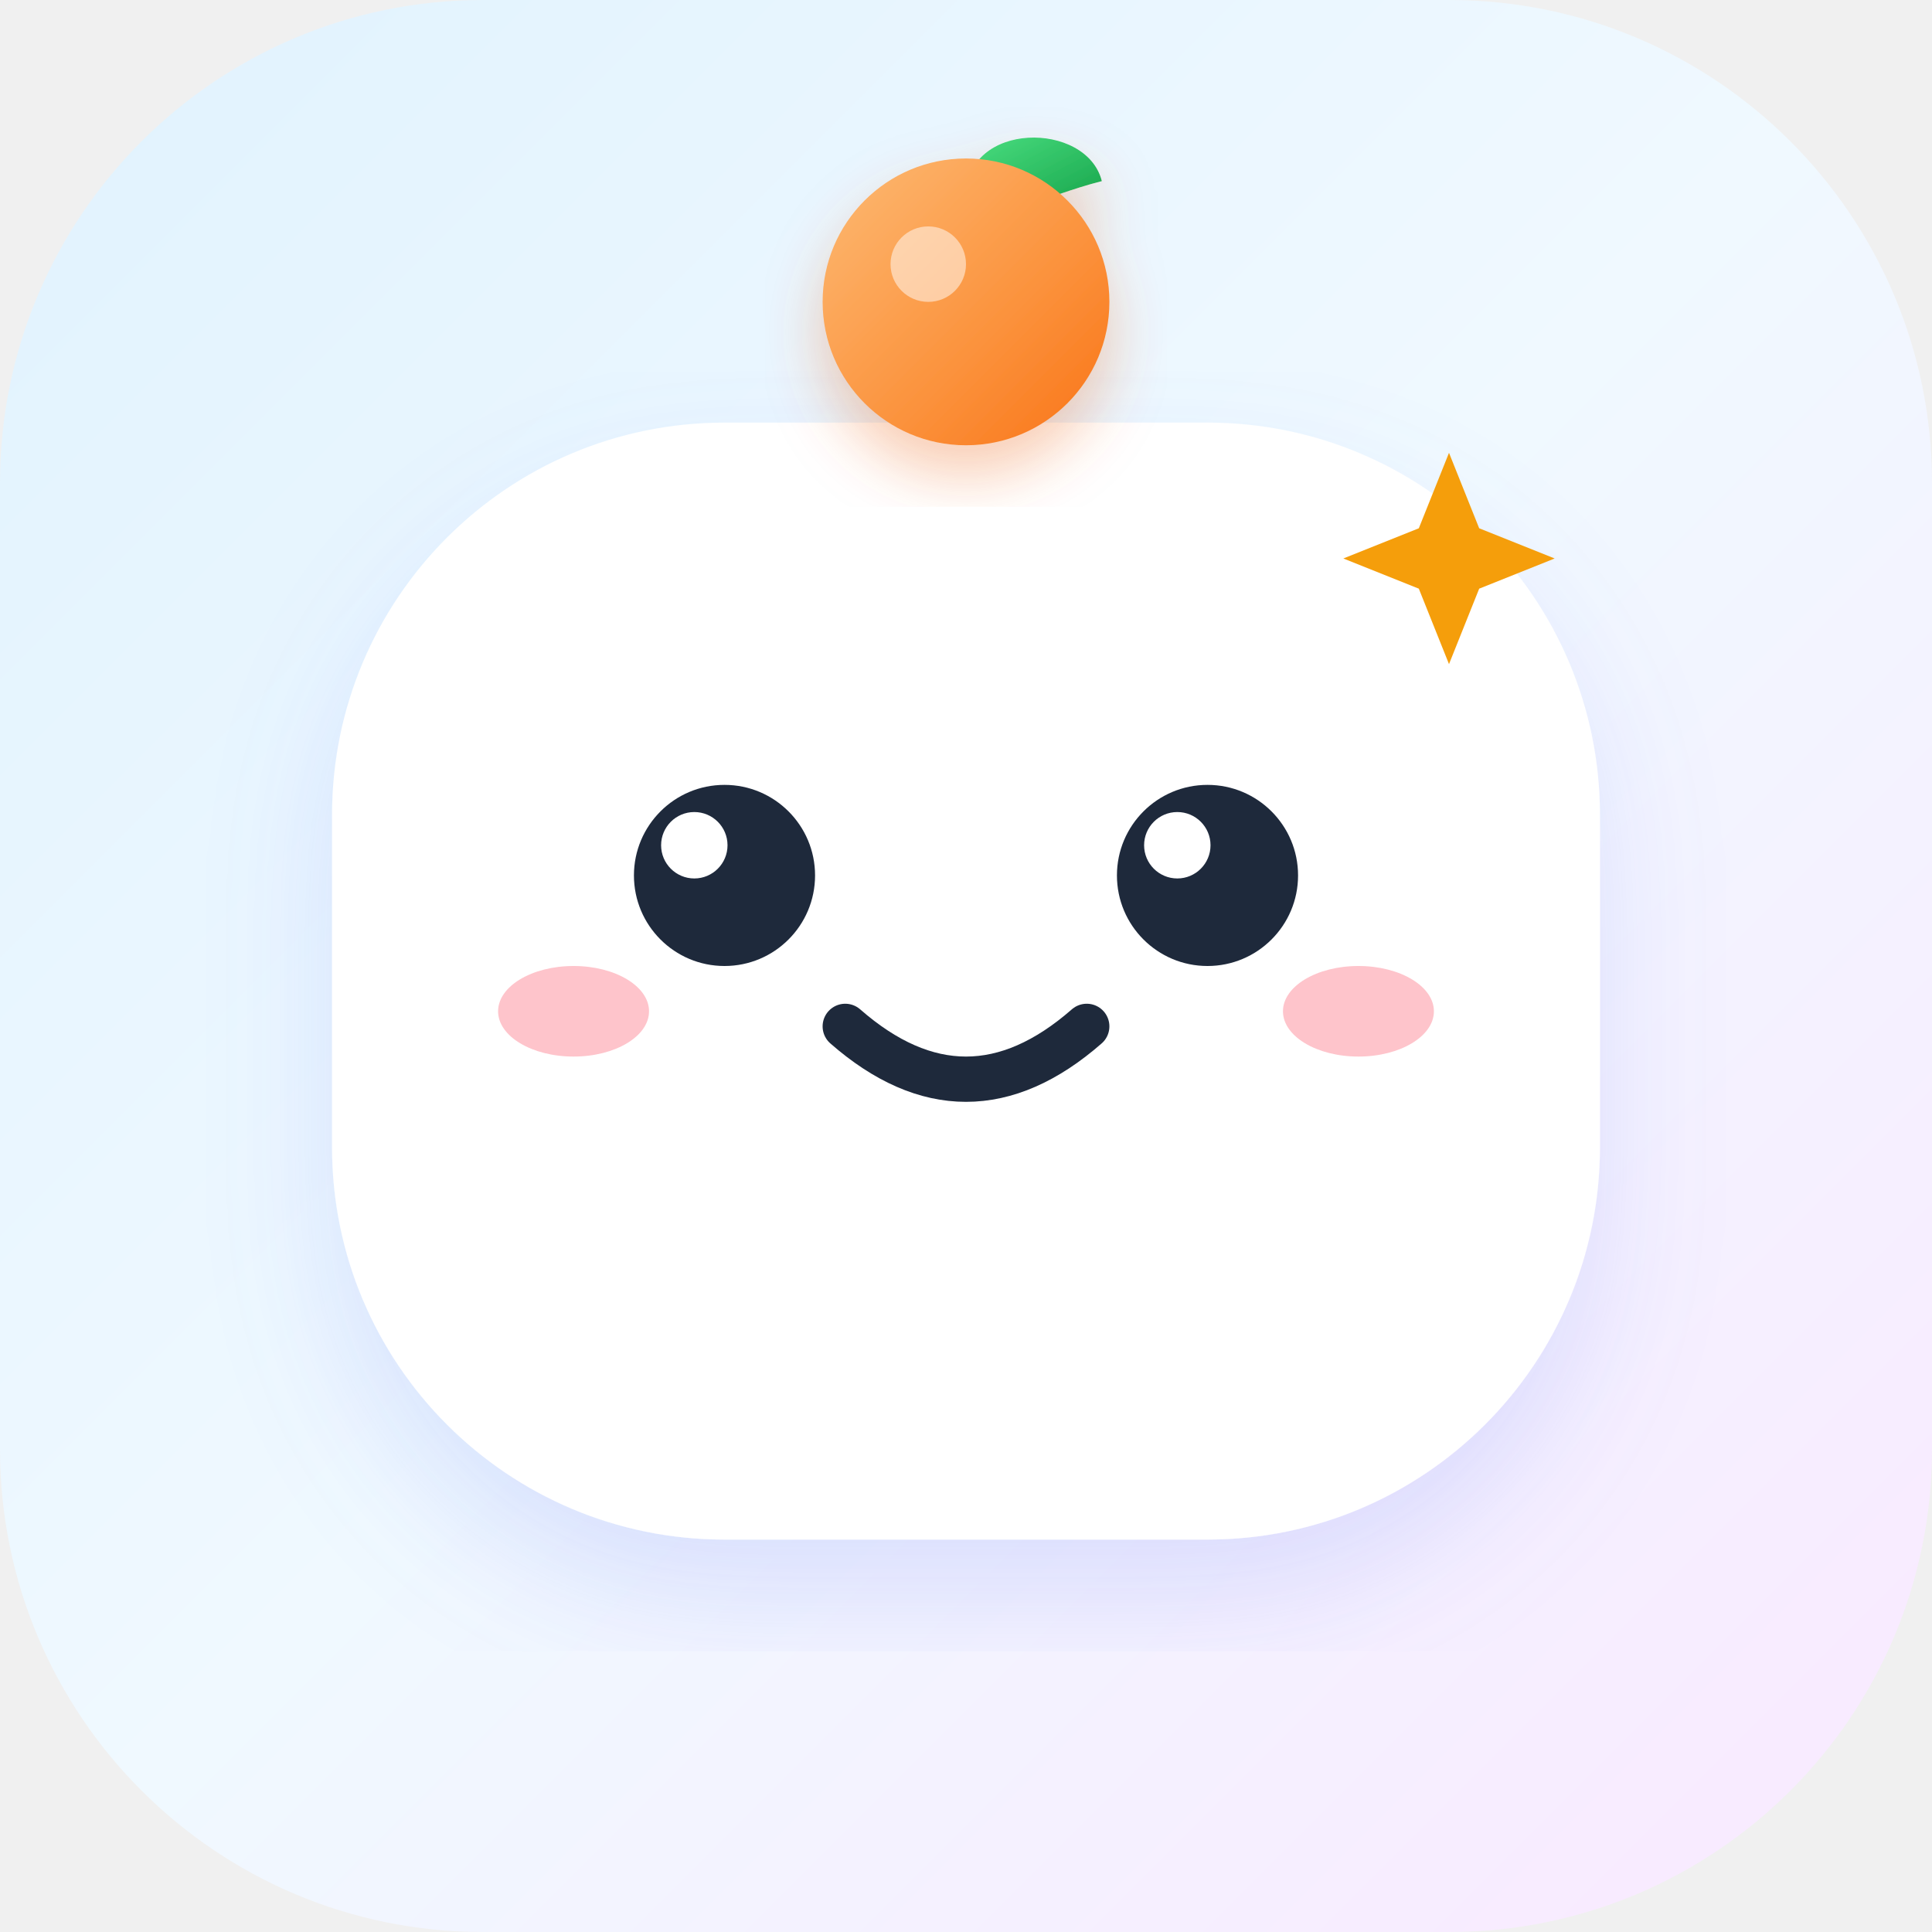
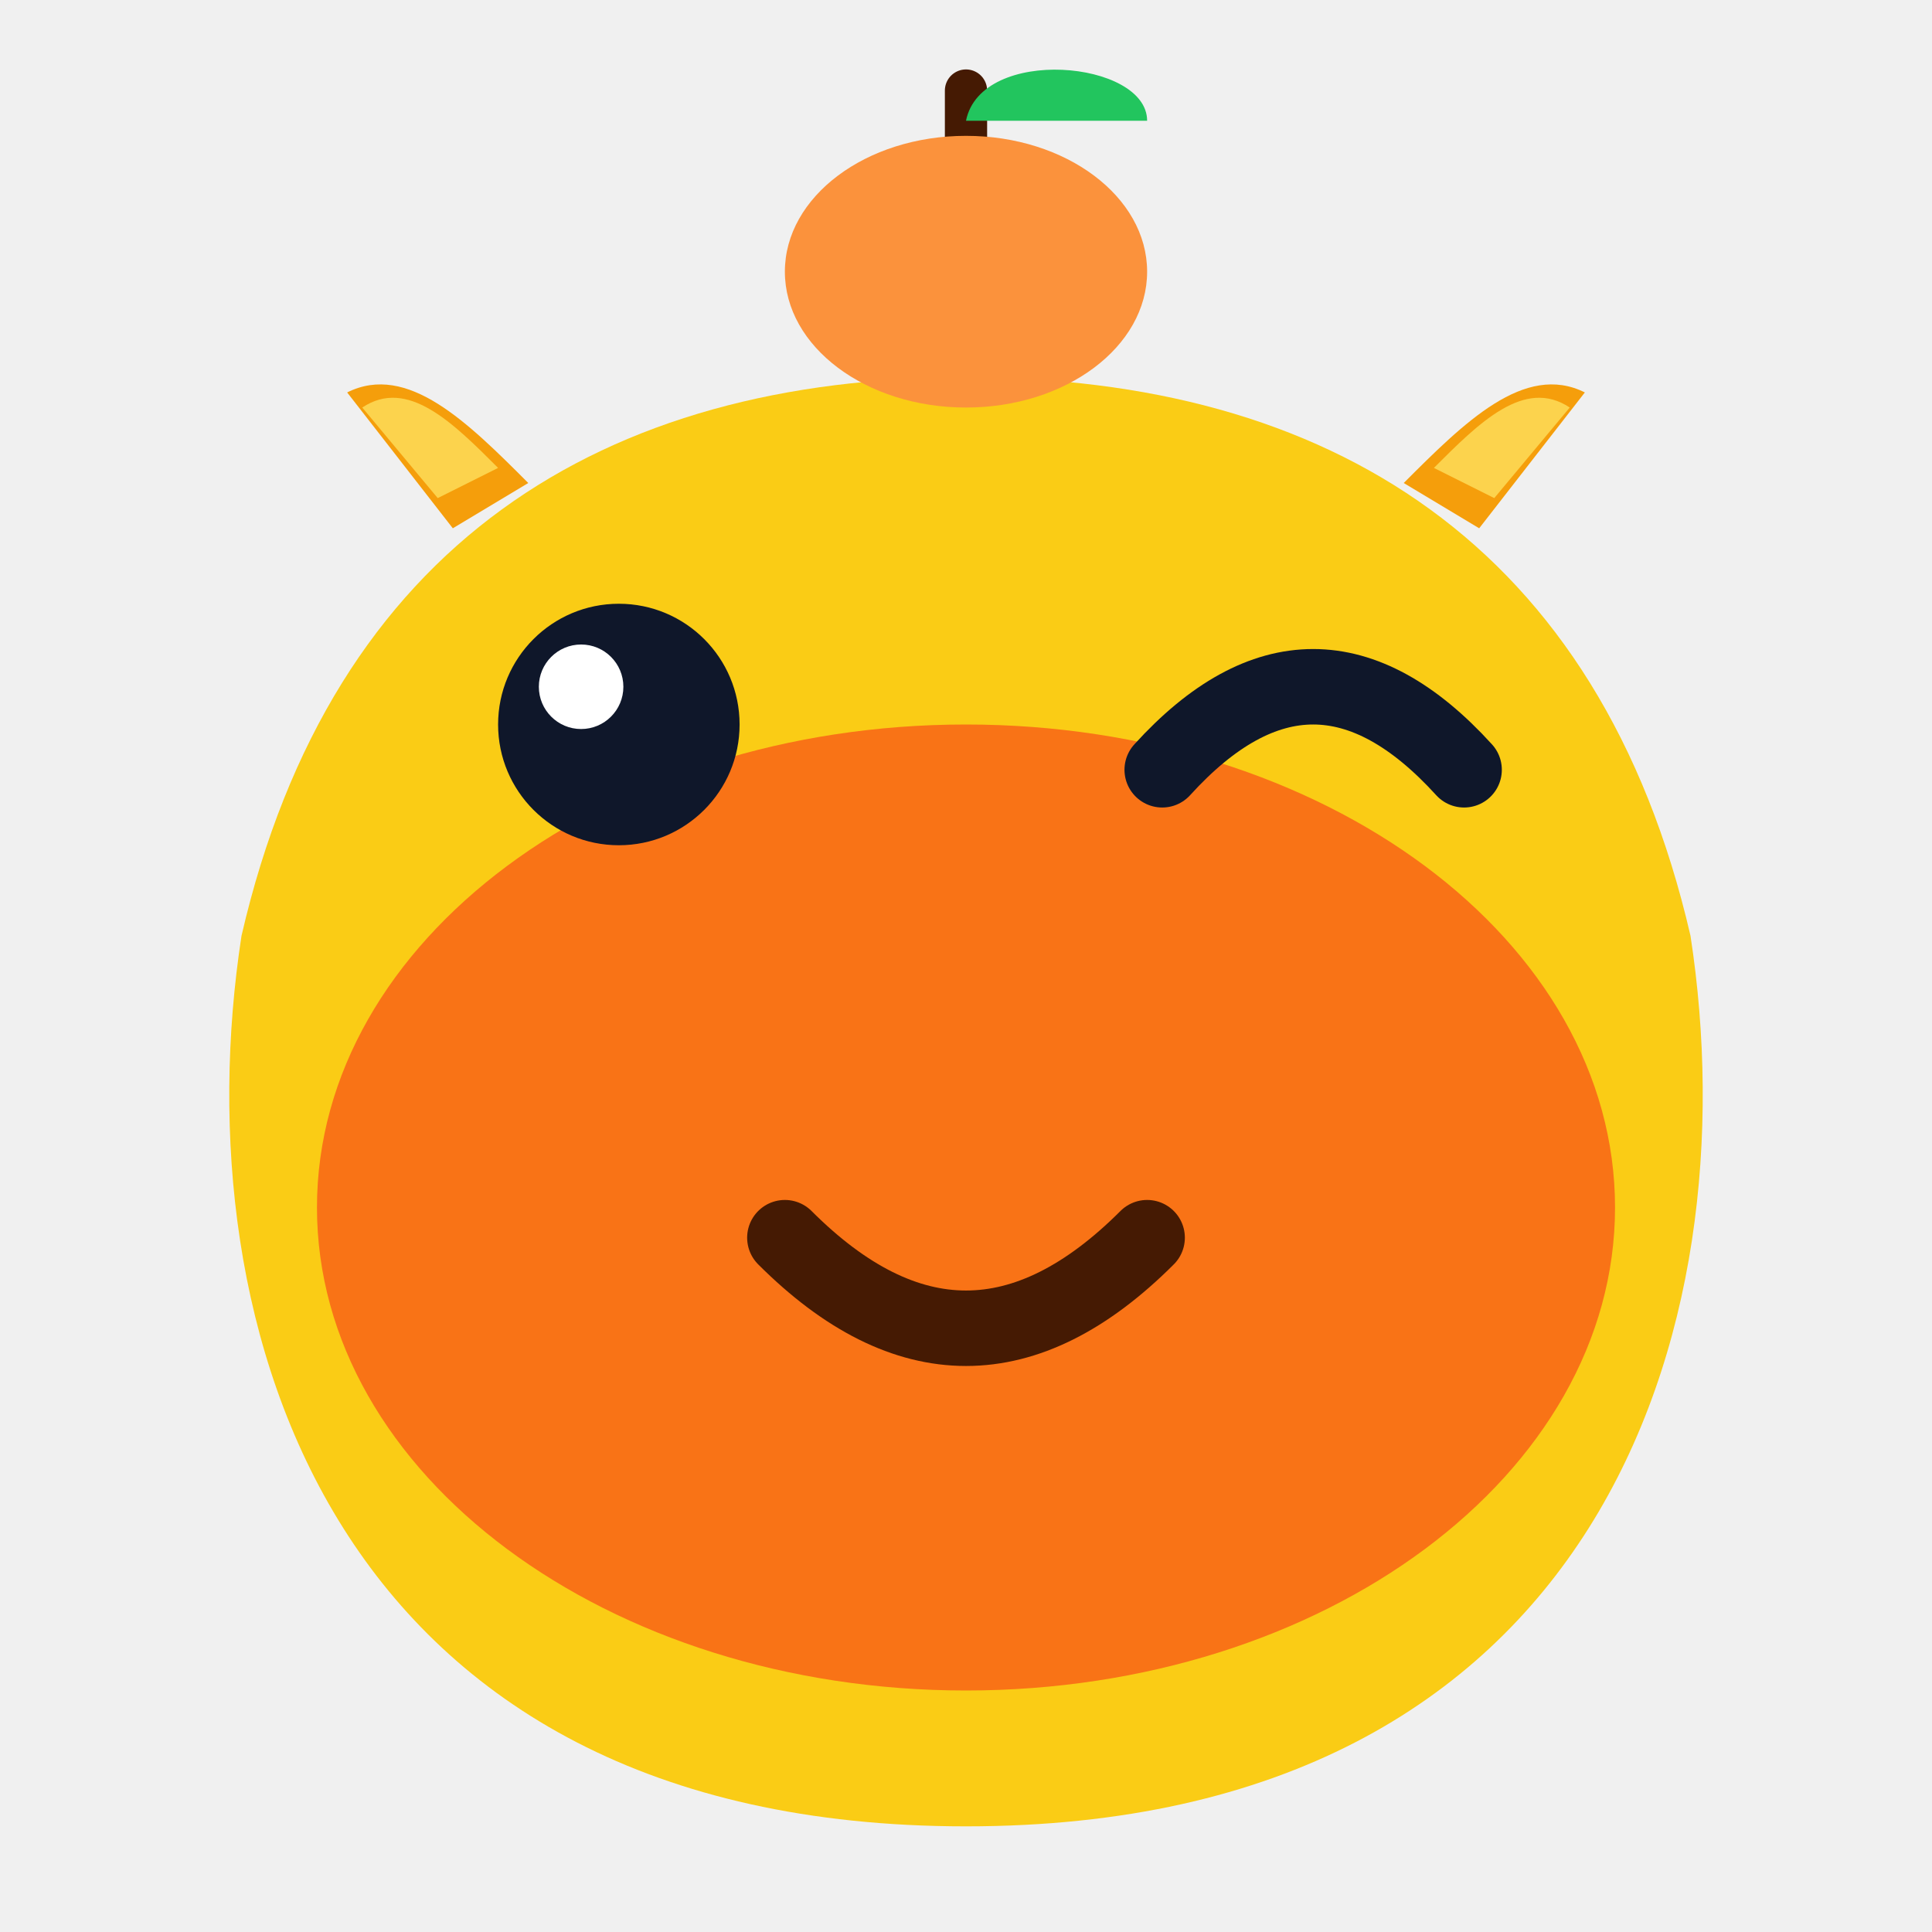
<svg xmlns="http://www.w3.org/2000/svg" viewBox="0 0 128 128" width="128" height="128">
-   <defs>
-     <linearGradient id="freshBg" x1="0%" y1="0%" x2="100%" y2="100%">
-       <stop offset="0%" stop-color="#E0F2FE" />
-       <stop offset="50%" stop-color="#F0F9FF" />
-       <stop offset="100%" stop-color="#FAE8FF" />
-     </linearGradient>
-     <linearGradient id="orangeGrad" x1="0%" y1="0%" x2="100%" y2="100%">
-       <stop offset="0%" stop-color="#FDBA74" />
-       <stop offset="60%" stop-color="#FB923C" />
-       <stop offset="100%" stop-color="#F97316" />
-     </linearGradient>
-     <linearGradient id="leafGrad" x1="0%" y1="0%" x2="100%" y2="100%">
-       <stop offset="0%" stop-color="#4ADE80" />
-       <stop offset="100%" stop-color="#16A34A" />
-     </linearGradient>
-     <filter id="softShadow" x="-10%" y="-10%" width="120%" height="120%">
-       <feDropShadow dx="0" dy="4" stdDeviation="4" flood-color="#818CF8" flood-opacity="0.2" />
-     </filter>
-     <filter id="orangeShadow" x="-20%" y="-20%" width="140%" height="140%">
-       <feDropShadow dx="0" dy="2" stdDeviation="2" flood-color="#EA580C" flood-opacity="0.3" />
-     </filter>
-   </defs>
-   <rect width="128" height="128" rx="32" fill="url(#freshBg)" />
-   <g filter="url(#softShadow)">
-     <rect x="22" y="28" width="84" height="74" rx="26" fill="#FFFFFF" />
-   </g>
-   <g filter="url(#orangeShadow)">
-     <path d="M 64 16 L 64 12" stroke="#78350F" stroke-width="2" stroke-linecap="round" />
-     <path d="M 64 13 C 64 8, 72 8, 73 12 C 69 13, 66 15, 64 13 Z" fill="url(#leafGrad)" />
-     <circle cx="64" cy="20" r="9.5" fill="url(#orangeGrad)" />
-     <circle cx="61.5" cy="17.5" r="2.5" fill="#FFFFFF" opacity="0.5" />
-   </g>
-   <circle cx="48" cy="58" r="6" fill="#1E293B" />
-   <circle cx="46" cy="56" r="2.2" fill="#FFFFFF" />
-   <circle cx="80" cy="58" r="6" fill="#1E293B" />
-   <circle cx="78" cy="56" r="2.2" fill="#FFFFFF" />
-   <ellipse cx="38" cy="67" rx="5" ry="3" fill="#FDA4AF" opacity="0.65" />
-   <ellipse cx="90" cy="67" rx="5" ry="3" fill="#FDA4AF" opacity="0.65" />
-   <path d="M 56 68 Q 64 75 72 68" stroke="#1E293B" stroke-width="3" fill="none" stroke-linecap="round" />
-   <path d="M 96 30 L 98 35 L 103 37 L 98 39 L 96 44 L 94 39 L 89 37 L 94 35 Z" fill="#F59E0B" />
+   <path d="M 30 35 L 23 26 C 27 24, 31 28, 35 32 Z" fill="#F59E0B" />
+   <path d="M 29 33 L 24 27 C 27 25, 30 28, 33 31 Z" fill="#FCD34D" />
+   <path d="M 98 35 L 105 26 C 101 24, 97 28, 93 32 Z" fill="#F59E0B" />
+   <path d="M 99 33 L 104 27 C 101 25, 98 28, 95 31 Z" fill="#FCD34D" />
+   <path d="M 64 25 C 40 25, 22 36, 16 62 C 12 88, 22 121, 64 121 C 106 121, 116 88, 112 62 C 106 36, 88 25, 64 25 Z" fill="#FACC15" />
+   <path d="M 64 12 L 64 6" stroke="#451A03" stroke-width="2.8" stroke-linecap="round" />
+   <path d="M 64 8 C 65 3, 76 4, 76 8 Z" fill="#22C55E" />
+   <ellipse cx="64" cy="18" rx="12" ry="9" fill="#FB923C" />
+   <ellipse cx="64" cy="80" rx="43" ry="32" fill="#F97316" />
+   <circle cx="41" cy="48" r="8" fill="#0F172A" />
+   <circle cx="38.5" cy="45.5" r="2.8" fill="#FFFFFF" />
+   <path d="M 77 51 Q 87 40 97 51" stroke="#0F172A" stroke-width="5" fill="none" stroke-linecap="round" />
+   <path d="M 52 82 Q 64 94 76 82" stroke="#451A03" stroke-width="5" fill="none" stroke-linecap="round" />
</svg>
